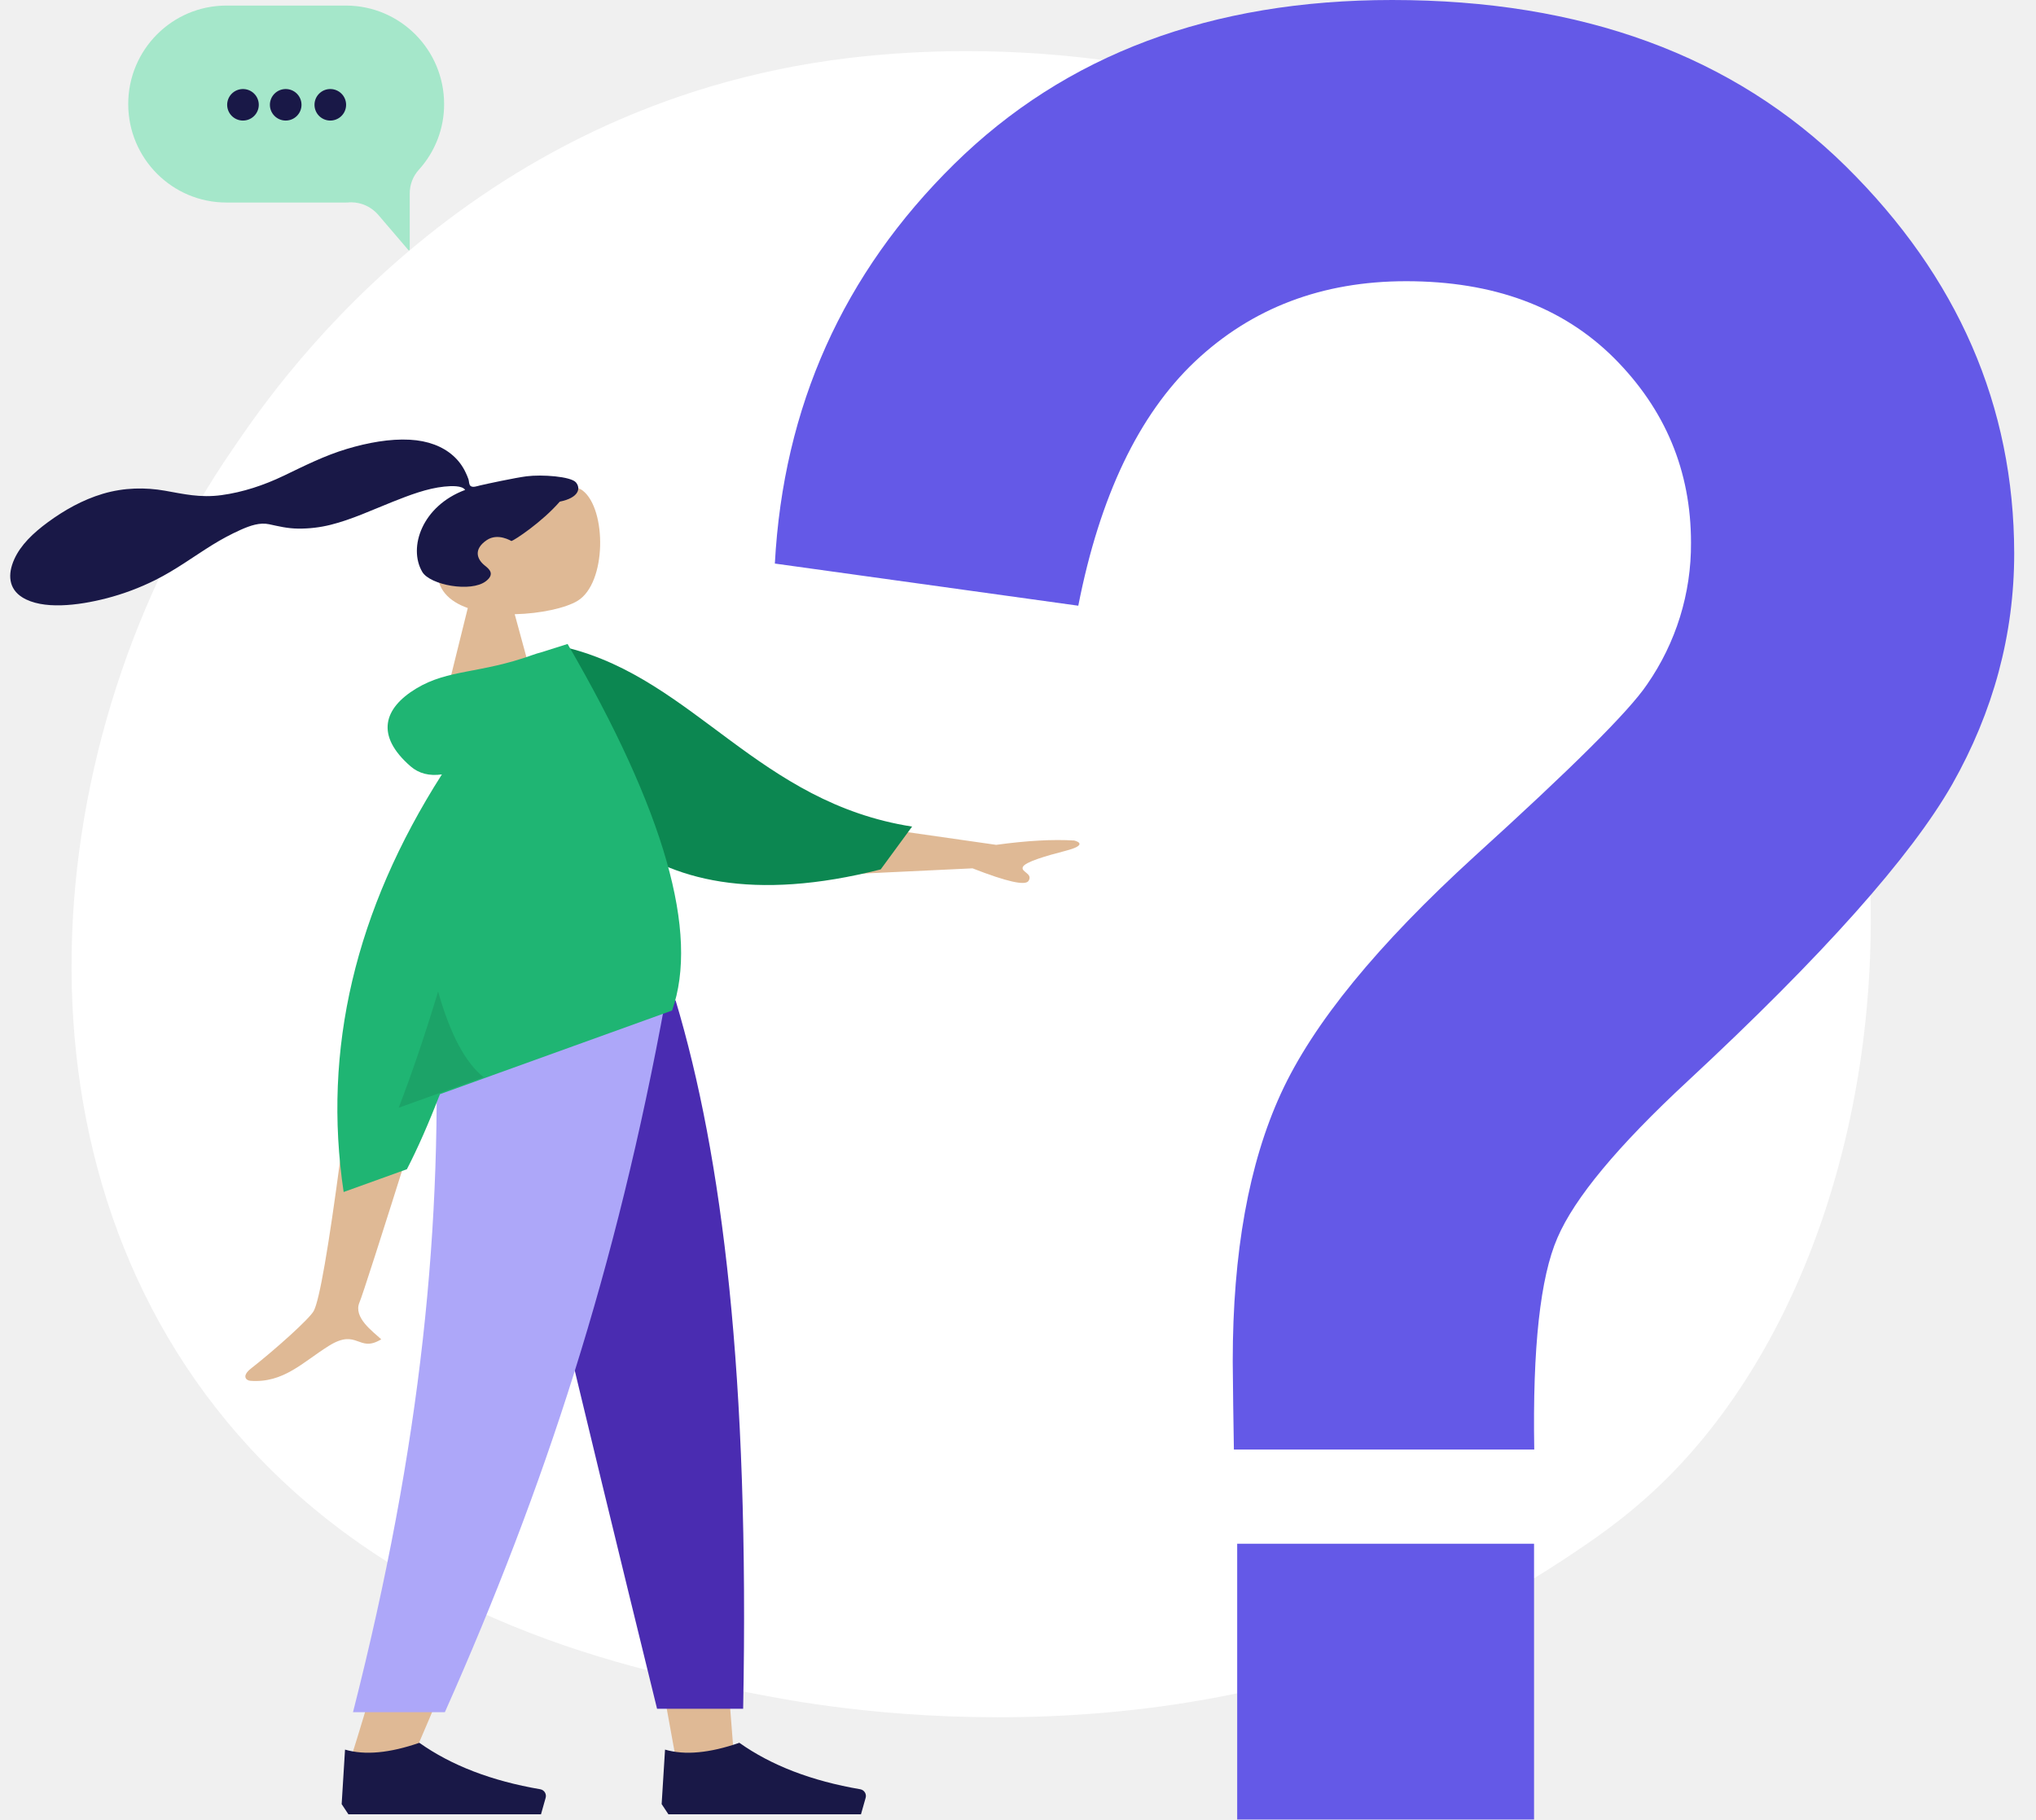
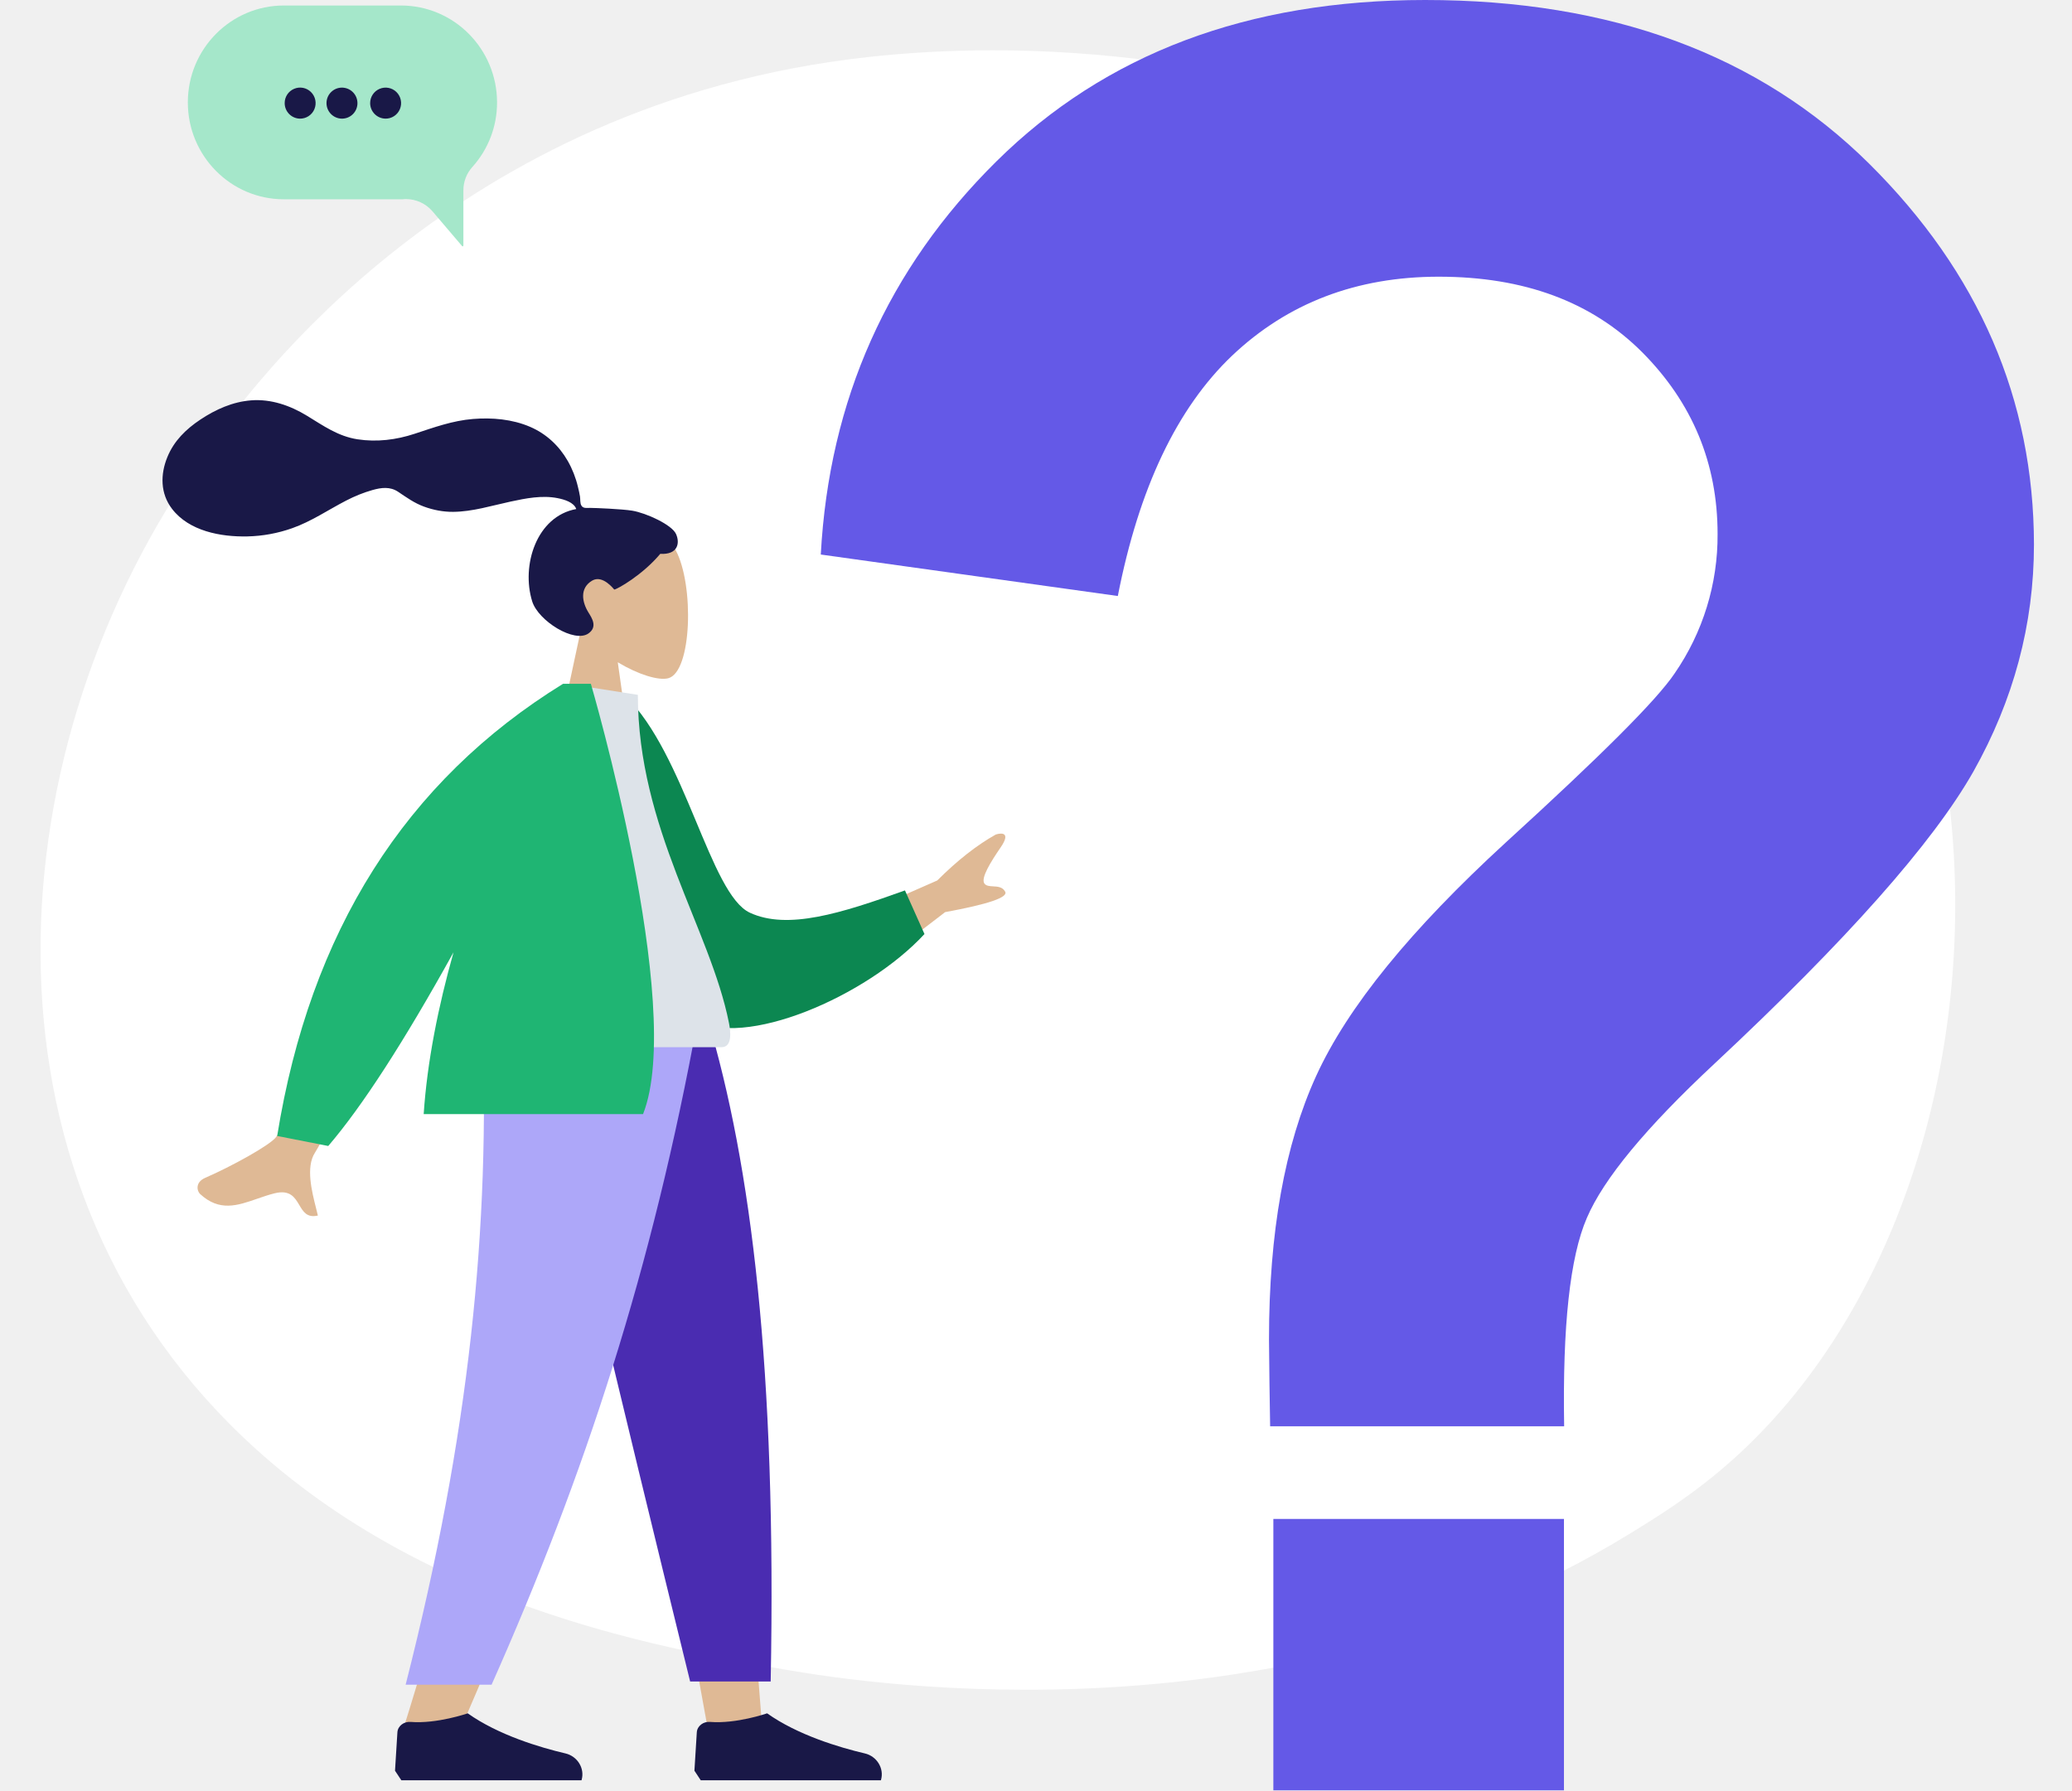
- <svg xmlns="http://www.w3.org/2000/svg" width="160" height="143" viewBox="0 0 160 143" fill="none">
-   <path d="M18.283 35.303C2.744 57.887 -0.375 92.1 19.657 113.816C32.898 128.169 51.212 131.598 60.687 133.372C67.103 134.573 97.292 139.492 122.806 122.617C124.976 121.182 127.724 119.364 130.627 116.547C152.629 95.195 154.958 44.141 122.236 18.869C109.203 8.804 92.024 4.017 75.949 4.017C72.795 4.017 69.681 4.201 66.653 4.566C36.138 8.243 21.125 31.172 18.283 35.303Z" fill="white" />
-   <path d="M120.554 121.325V143H97.225V121.325H120.554ZM109.407 0C124.326 0 136.209 4.357 145.055 13.072C153.861 21.766 158.271 31.905 158.287 43.488C158.287 49.87 156.644 55.935 153.42 61.635C150.165 67.335 143.235 75.113 132.63 84.967C127.124 90.074 123.733 94.163 122.394 97.279C121.041 100.379 120.433 105.913 120.57 113.923H96.966C96.925 111.625 96.894 109.327 96.875 107.029V106.977C96.875 98.449 98.137 91.438 100.662 85.94C103.201 80.408 108.281 74.236 115.855 67.32C123.444 60.435 127.992 55.935 129.436 53.792C131.708 50.521 132.914 46.63 132.888 42.651C132.888 37.012 130.871 32.173 126.836 28.134C122.79 24.108 117.361 22.101 110.502 22.101C103.902 22.101 98.371 24.203 93.91 28.409C89.483 32.604 86.427 39.004 84.738 47.605L60.892 44.292C61.561 31.951 66.26 21.482 74.99 12.89C83.734 4.287 95.172 0 109.407 0Z" fill="#6459E7" />
-   <path d="M36.761 47.787C35.294 47.27 34.277 46.305 34.379 44.691C34.675 40.042 43.926 37.084 45.804 38.564C47.681 40.045 47.684 45.833 45.383 47.225C44.465 47.78 42.482 48.229 40.449 48.273L41.932 53.715L34.509 56.887L36.761 47.787Z" fill="#DFB995" />
-   <path d="M41.377 37.434C40.502 37.545 38.162 38.045 37.732 38.15C37.457 38.216 37.161 38.332 36.985 38.197C36.84 38.085 36.87 37.831 36.817 37.673C36.753 37.492 36.679 37.314 36.595 37.141C36.36 36.633 36.022 36.179 35.601 35.808C34.781 35.081 33.626 34.636 32.206 34.559C30.639 34.473 28.895 34.791 27.253 35.284C25.495 35.812 23.93 36.606 22.293 37.392C20.733 38.14 19.08 38.687 17.406 38.914C15.719 39.142 14.406 38.82 12.949 38.564C11.457 38.303 9.775 38.303 8.074 38.811C6.487 39.284 5.052 40.099 3.78 41.03C2.59 41.902 1.626 42.837 1.125 43.946C0.587 45.137 0.675 46.28 1.763 46.953C3.339 47.929 6.1 47.609 8.373 47.022C9.691 46.68 10.97 46.201 12.188 45.595C13.814 44.787 15.193 43.753 16.701 42.818C17.409 42.38 18.146 41.983 18.921 41.636C19.674 41.3 20.423 41.048 21.14 41.2C21.899 41.362 22.582 41.537 23.437 41.545C24.291 41.554 25.144 41.454 25.973 41.248C27.639 40.834 29.255 40.074 30.855 39.439C32.161 38.921 33.558 38.38 34.919 38.243C35.487 38.186 36.32 38.15 36.553 38.505C33.173 39.765 32.057 43.025 33.184 44.946C33.793 45.981 37.02 46.581 38.188 45.675C38.927 45.101 38.422 44.707 38.094 44.444C37.466 43.943 37.204 43.165 38.24 42.457C39.135 41.847 40.176 42.527 40.194 42.522C40.447 42.446 42.575 41.05 43.99 39.425C45.486 39.124 45.66 38.385 45.261 37.914C44.862 37.442 42.586 37.279 41.377 37.434Z" fill="#191847" />
-   <path d="M38.62 78.629L48.419 112.411L53.029 137.775H57.655L53.038 78.628H38.621L38.62 78.629Z" fill="#DFB995" />
-   <path d="M34.216 78.629C34.9 96.178 34.63 105.75 34.478 107.345C34.324 108.939 33.455 119.618 27.535 138.31H32.347C40.187 120.378 42.924 109.699 43.823 107.345C44.723 104.99 47.379 95.418 51.256 78.628H34.216V78.629Z" fill="#DFB995" />
-   <path d="M38.409 78.629C40.958 90.253 45.367 108.808 51.635 134.296H58.401C58.902 108.135 56.775 90.918 53.094 78.628H38.409V78.629Z" fill="#4A2CB1" />
-   <path d="M34.181 78.629C34.851 96.178 33.116 113.468 27.74 134.568H34.96C42.814 116.904 48.444 99.7 52.292 78.628H34.181V78.629Z" fill="#ADA7F9" />
-   <path d="M26.85 141.789L27.114 137.508C28.669 137.962 30.616 137.783 32.955 136.972C35.471 138.754 38.638 139.972 42.455 140.623C42.529 140.636 42.6 140.664 42.662 140.706C42.725 140.748 42.778 140.802 42.818 140.866C42.858 140.929 42.884 141 42.895 141.075C42.906 141.149 42.9 141.224 42.88 141.297L42.514 142.592H27.379L26.848 141.789H26.85ZM51.996 141.789L52.262 137.508C53.816 137.962 55.763 137.783 58.102 136.972C60.618 138.754 63.785 139.972 67.602 140.623C67.677 140.636 67.747 140.664 67.809 140.706C67.872 140.748 67.925 140.802 67.965 140.866C68.005 140.929 68.031 141 68.042 141.075C68.053 141.149 68.048 141.224 68.027 141.297L67.66 142.592H52.527L51.996 141.789Z" fill="#191847" />
-   <path d="M26.766 90.933L32.49 89.174C29.889 97.438 28.475 101.832 28.251 102.358C27.745 103.542 29.282 104.63 29.96 105.26C28.16 106.363 28.108 104.357 25.84 105.776C23.771 107.07 22.283 108.716 19.673 108.522C19.352 108.498 18.959 108.157 19.722 107.557C21.625 106.065 24.332 103.645 24.659 103.024C25.105 102.176 25.807 98.145 26.766 90.933Z" fill="#DFB995" />
-   <path d="M69.025 65.073L78.286 66.399C80.707 66.067 82.752 65.954 84.419 66.059C84.823 66.159 85.334 66.453 83.766 66.86C82.199 67.267 80.551 67.741 80.379 68.142C80.208 68.541 81.202 68.649 80.826 69.235C80.575 69.624 79.11 69.295 76.428 68.246L67.483 68.671L69.025 65.073Z" fill="#DFB995" />
-   <path d="M42.164 52.092L44.634 50.922C54.571 53.427 59.63 63.083 71.677 64.964L69.21 68.329C49.254 73.411 42.842 61.715 42.164 52.092Z" fill="#0C8751" />
-   <path d="M34.728 60.863C33.734 61.004 32.913 60.792 32.264 60.228C29.47 57.797 30.159 55.656 32.707 54.114C35.255 52.574 37.715 52.969 41.875 51.469C42.101 51.388 42.31 51.323 42.5 51.277L44.604 50.612C52.229 63.736 54.967 73.339 52.816 79.421L34.573 85.996C33.693 88.279 32.827 90.244 31.977 91.893L27.006 93.684C25.333 82.491 27.907 71.55 34.727 60.863H34.728Z" fill="#1FB573" />
-   <path d="M34.43 77.927C35.373 81.272 36.566 83.518 38.01 84.663L31.331 87.061C32.344 84.441 33.377 81.397 34.43 77.927Z" fill="black" fill-opacity="0.1" />
-   <path d="M27.585 15.899C28.4 15.9 29.175 16.254 29.712 16.869L32.094 19.654C32.098 19.657 32.101 19.661 32.104 19.665C32.107 19.669 32.111 19.673 32.116 19.675C32.12 19.677 32.126 19.679 32.131 19.679C32.144 19.68 32.157 19.678 32.168 19.672C32.182 19.656 32.193 19.638 32.199 19.617V15.216C32.194 14.519 32.453 13.844 32.925 13.329C34.203 11.916 34.908 10.079 34.901 8.176C34.896 3.904 31.446 0.442 27.187 0.438H17.79C13.531 0.438 10.077 3.904 10.077 8.177C10.077 12.451 13.531 15.917 17.79 15.917H27.187C27.283 15.92 27.379 15.915 27.474 15.902L27.585 15.9V15.899Z" fill="#A5E7CA" />
-   <path d="M25.922 9.475C26.088 9.479 26.253 9.451 26.408 9.39C26.563 9.33 26.704 9.24 26.823 9.124C26.942 9.009 27.037 8.87 27.101 8.718C27.166 8.565 27.199 8.401 27.199 8.235C27.199 8.069 27.165 7.905 27.1 7.753C27.036 7.6 26.941 7.462 26.821 7.347C26.702 7.231 26.561 7.141 26.406 7.081C26.251 7.021 26.086 6.993 25.92 6.998C25.596 7.007 25.29 7.142 25.065 7.374C24.84 7.605 24.714 7.915 24.715 8.237C24.715 8.56 24.841 8.869 25.066 9.1C25.292 9.331 25.599 9.466 25.922 9.475ZM22.416 9.475C22.582 9.479 22.747 9.451 22.902 9.391C23.057 9.331 23.198 9.24 23.317 9.125C23.437 9.009 23.531 8.871 23.596 8.719C23.661 8.566 23.694 8.402 23.694 8.236C23.694 8.07 23.661 7.906 23.596 7.754C23.531 7.601 23.437 7.463 23.317 7.347C23.198 7.232 23.057 7.141 22.902 7.081C22.747 7.021 22.582 6.993 22.416 6.998C22.093 7.007 21.786 7.142 21.561 7.373C21.336 7.604 21.21 7.914 21.21 8.236C21.21 8.559 21.336 8.868 21.561 9.099C21.786 9.331 22.093 9.465 22.416 9.475ZM19.059 9.475C19.225 9.479 19.39 9.451 19.545 9.391C19.7 9.331 19.841 9.24 19.96 9.124C20.079 9.009 20.174 8.871 20.239 8.718C20.303 8.565 20.337 8.401 20.337 8.236C20.336 8.07 20.303 7.906 20.238 7.753C20.174 7.601 20.079 7.462 19.959 7.347C19.84 7.232 19.699 7.141 19.544 7.081C19.389 7.021 19.224 6.993 19.058 6.998C18.735 7.007 18.428 7.142 18.203 7.373C17.977 7.604 17.852 7.914 17.852 8.236C17.852 8.559 17.977 8.868 18.203 9.099C18.428 9.331 18.735 9.465 19.058 9.475H19.059Z" fill="#191847" />
+ <svg xmlns="http://www.w3.org/2000/svg" fill="none" height="178" width="206">
+   <path fill="#fff" d="M21.073 43.943c-20.92 28.112-25.119 70.699 1.851 97.729 17.826 17.867 42.483 22.135 55.239 24.343 8.638 1.496 49.283 7.619 83.633-13.387 2.922-1.787 6.62-4.049 10.529-7.556 29.622-26.578 32.759-90.128-11.297-121.585C143.482 10.958 120.353 5 98.711 5c-4.246 0-8.438.23-12.516.684C45.113 10.26 24.9 38.8 21.073 43.944Z" />
+   <path fill="#6459E7" d="M155.49 151.019V178h-28.892v-26.981h28.892ZM141.685 0c18.475 0 33.191 5.423 44.146 16.27 10.906 10.824 16.367 23.444 16.387 37.862 0 7.945-2.035 15.493-6.028 22.589-4.03 7.095-12.612 16.776-25.746 29.042-6.818 6.358-11.018 11.447-12.676 15.325-1.676 3.859-2.429 10.748-2.259 20.718h-29.231c-.052-2.86-.089-5.721-.113-8.581v-.065c0-10.615 1.563-19.343 4.689-26.186 3.146-6.886 9.436-14.569 18.815-23.178 9.399-8.57 15.031-14.17 16.82-16.838a24.121 24.121 0 0 0 4.275-13.868c0-7.02-2.498-13.043-7.496-18.07-5.01-5.012-11.734-7.51-20.227-7.51-8.174 0-15.024 2.617-20.548 7.852-5.482 5.222-9.267 13.188-11.358 23.895l-29.532-4.124c.83-15.362 6.648-28.393 17.46-39.088C109.892 5.336 124.055 0 141.685 0Z" />
+   <path fill="#DFB995" d="M61.42 65.845c2.05 1.237 4.065 1.835 5.011 1.59 2.372-.611 2.59-9.294.755-12.717-1.835-3.422-11.269-4.914-11.744 1.868-.165 2.353.822 4.454 2.281 6.168l-2.616 12.204h7.6l-1.287-9.113Z" clip-rule="evenodd" fill-rule="evenodd" />
+   <path fill="#191847" d="M62.854 50.773c-1.002-.164-3.699-.277-4.196-.277-.318 0-.663.073-.85-.22-.155-.238-.099-.643-.145-.92-.053-.323-.129-.641-.206-.959a9.746 9.746 0 0 0-1.01-2.57c-.868-1.513-2.138-2.699-3.742-3.389-1.77-.762-3.774-.936-5.68-.782-2.038.166-3.883.84-5.808 1.473-1.834.604-3.755.842-5.673.547-1.933-.297-3.393-1.346-5.024-2.34-1.669-1.02-3.576-1.685-5.549-1.532-1.841.143-3.539.904-5.062 1.92-1.424.951-2.6 2.096-3.264 3.706-.714 1.733-.713 3.634.46 5.165 1.703 2.22 4.863 2.794 7.491 2.737a14.3 14.3 0 0 0 4.45-.816c1.914-.674 3.568-1.816 5.36-2.743.84-.435 1.709-.792 2.62-1.05.883-.249 1.753-.364 2.553.17.847.566 1.605 1.121 2.574 1.475.928.34 1.912.53 2.902.521 1.926-.015 3.824-.615 5.694-1.017 1.525-.328 3.157-.655 4.712-.34.648.132 1.596.404 1.83 1.078-3.944.716-5.493 5.597-4.38 9.18.6 1.934 4.206 4.195 5.609 3.178.889-.644.35-1.49 0-2.048-.669-1.069-.897-2.442.34-3.186 1.067-.642 2.189.882 2.21.88.293-.023 2.828-1.457 4.574-3.55 1.722.102 1.983-1.034 1.572-1.964-.411-.93-2.978-2.1-4.362-2.327Z" clip-rule="evenodd" fill-rule="evenodd" />
+   <path fill="#DFB995" d="m53.206 101.261 11.6 40.001 5.456 30.034h5.476l-5.466-70.035H53.206Z" clip-rule="evenodd" fill-rule="evenodd" />
+   <path fill="#DFB995" d="M47.993 101.261c.81 20.78.49 32.114.31 34.002-.182 1.888-1.21 14.533-8.218 36.667h5.696c9.28-21.234 12.52-33.878 13.585-36.667 1.064-2.788 4.208-14.122 8.798-34.002h-20.17Z" clip-rule="evenodd" fill-rule="evenodd" />
+   <path fill="#4A2CB1" d="M52.958 101.261c3.017 13.764 8.235 35.736 15.655 65.915h8.01c.591-30.976-1.925-51.363-6.283-65.915H52.957Z" clip-rule="evenodd" fill-rule="evenodd" />
+   <path fill="#ADA7F9" d="M47.953 101.261c.793 20.78-1.261 41.253-7.625 66.239h8.546c9.298-20.917 15.962-41.289 20.516-66.239H47.953Z" clip-rule="evenodd" fill-rule="evenodd" />
+   <path fill="#191847" d="m39.273 176.049.237-3.82c.04-.641.669-1.085 1.308-1.032 2.615.213 5.684-.852 5.684-.852 3.06 2.17 7.208 3.397 9.723 3.988 1.171.275 1.93 1.471 1.601 2.628l-.01.039H39.901l-.629-.951ZM69.04 176.049l.237-3.82c.04-.641.668-1.085 1.308-1.032 2.615.213 5.683-.852 5.683-.852 3.061 2.17 7.209 3.397 9.724 3.988 1.17.275 1.929 1.471 1.6 2.628l-.01.039H69.668l-.628-.951Z" clip-rule="evenodd" fill-rule="evenodd" />
+   <path fill="#DFB995" d="m93.181 87.54-11.474 5.043 3.664 4.697 8.593-6.593c4.293-.79 6.283-1.467 5.972-2.034-.262-.478-.75-.505-1.2-.53-.35-.019-.677-.037-.855-.266-.408-.522.598-2.137 1.619-3.628 1.02-1.492.064-1.438-.496-1.26-1.872 1.043-3.813 2.567-5.823 4.571Zm-51.374 7.72-6.49-1.288c-4.4 11.608-7.024 17.969-7.87 19.083-.621.817-4.45 2.922-7.04 4.046-1.04.451-.817 1.33-.512 1.612 1.924 1.775 3.713 1.152 5.66.475.564-.196 1.14-.396 1.738-.545 1.546-.384 2.017.412 2.462 1.164.393.665.767 1.297 1.849 1.045-.05-.213-.11-.451-.175-.708-.422-1.66-1.044-4.109-.121-5.532.473-.73 3.973-7.181 10.499-19.352Z" clip-rule="evenodd" fill-rule="evenodd" />
+   <path fill="#0C8751" d="m59.444 69.676 2.738-.47c5.964 5.79 8.398 19.7 12.373 21.54 3.758 1.741 9.085.057 15.417-2.218l1.94 4.336c-5.754 6.23-18.011 11.492-22.98 8.487-7.942-4.803-9.776-21.959-9.488-31.675Z" clip-rule="evenodd" fill-rule="evenodd" />
+   <path fill="#DDE3E9" d="M47.507 104.113h24.229c1.107 0 .898-1.6.738-2.407-1.847-9.317-9.057-19.36-9.057-32.623l-6.99-1.097c-5.78 9.304-7.779 20.758-8.92 36.127Z" clip-rule="evenodd" fill-rule="evenodd" />
+   <path fill="#1FB573" d="M56.057 67.986h-.08c-15.676 9.667-25.149 24.652-28.42 44.955l5.078.996C36 110.015 40.151 103.595 45.09 94.68c-1.515 5.37-2.622 10.879-2.967 16.088h21.81c4.222-10.678-5.189-42.782-5.189-42.782H56.057Z" clip-rule="evenodd" fill-rule="evenodd" />
+   <path fill="#A5E7CA" d="M40.357 19.792a3.495 3.495 0 0 1 2.633 1.207l2.951 3.466a.26.26 0 0 1 .012.014.043.043 0 0 0 .033.017.075.075 0 0 0 .046-.009.156.156 0 0 0 .039-.067v-5.478a3.445 3.445 0 0 1 .9-2.35 9.542 9.542 0 0 0 2.446-6.414C49.41 4.86 45.137.551 39.864.547H28.226c-5.274 0-9.551 4.313-9.551 9.633 0 5.32 4.277 9.634 9.551 9.634h11.638a2.22 2.22 0 0 0 .355-.018l.138-.003v-.001Z" />
+   <path fill="#191847" d="M38.296 11.795a1.534 1.534 0 0 0 1.461-.943 1.548 1.548 0 0 0-.346-1.706 1.538 1.538 0 0 0-2.61 1.108 1.544 1.544 0 0 0 1.495 1.54Zm-4.341 0a1.536 1.536 0 0 0 1.583-1.542 1.544 1.544 0 0 0-1.583-1.541 1.537 1.537 0 0 0-1.494 1.541 1.544 1.544 0 0 0 1.494 1.542Zm-4.158 0a1.535 1.535 0 0 0 1.461-.942 1.548 1.548 0 0 0-.345-1.707 1.536 1.536 0 0 0-2.61 1.107 1.545 1.545 0 0 0 1.493 1.542h.001Z" />
</svg>
